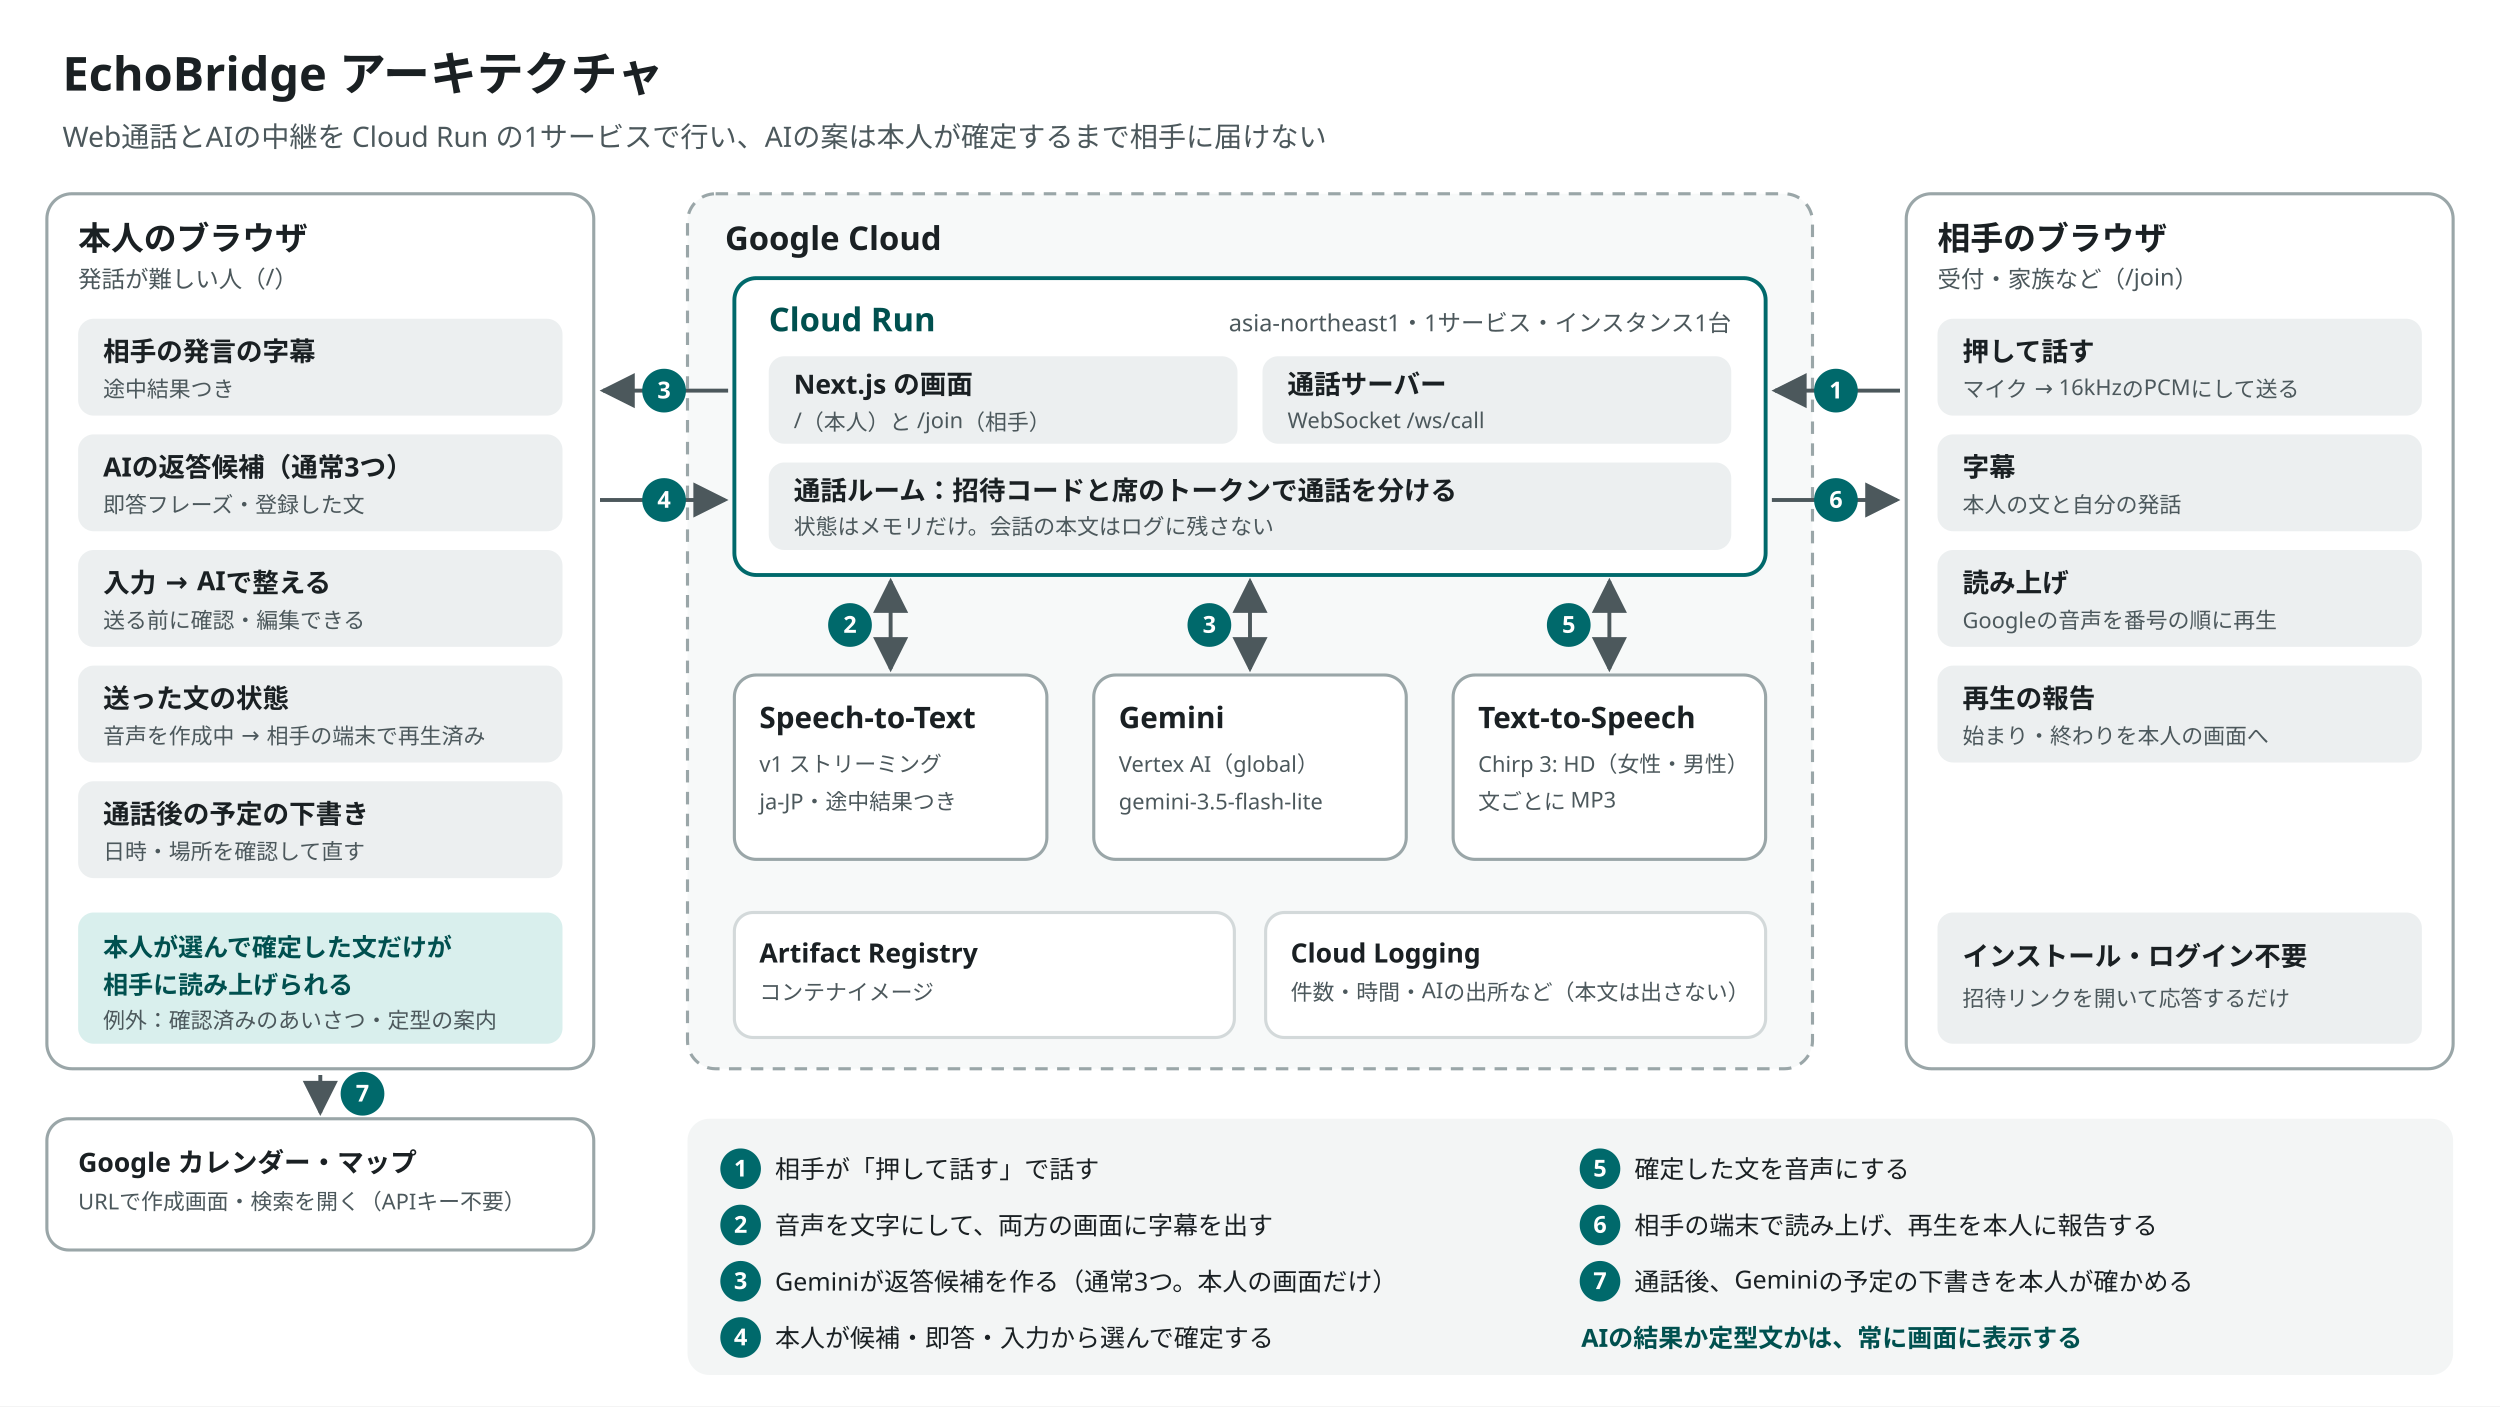
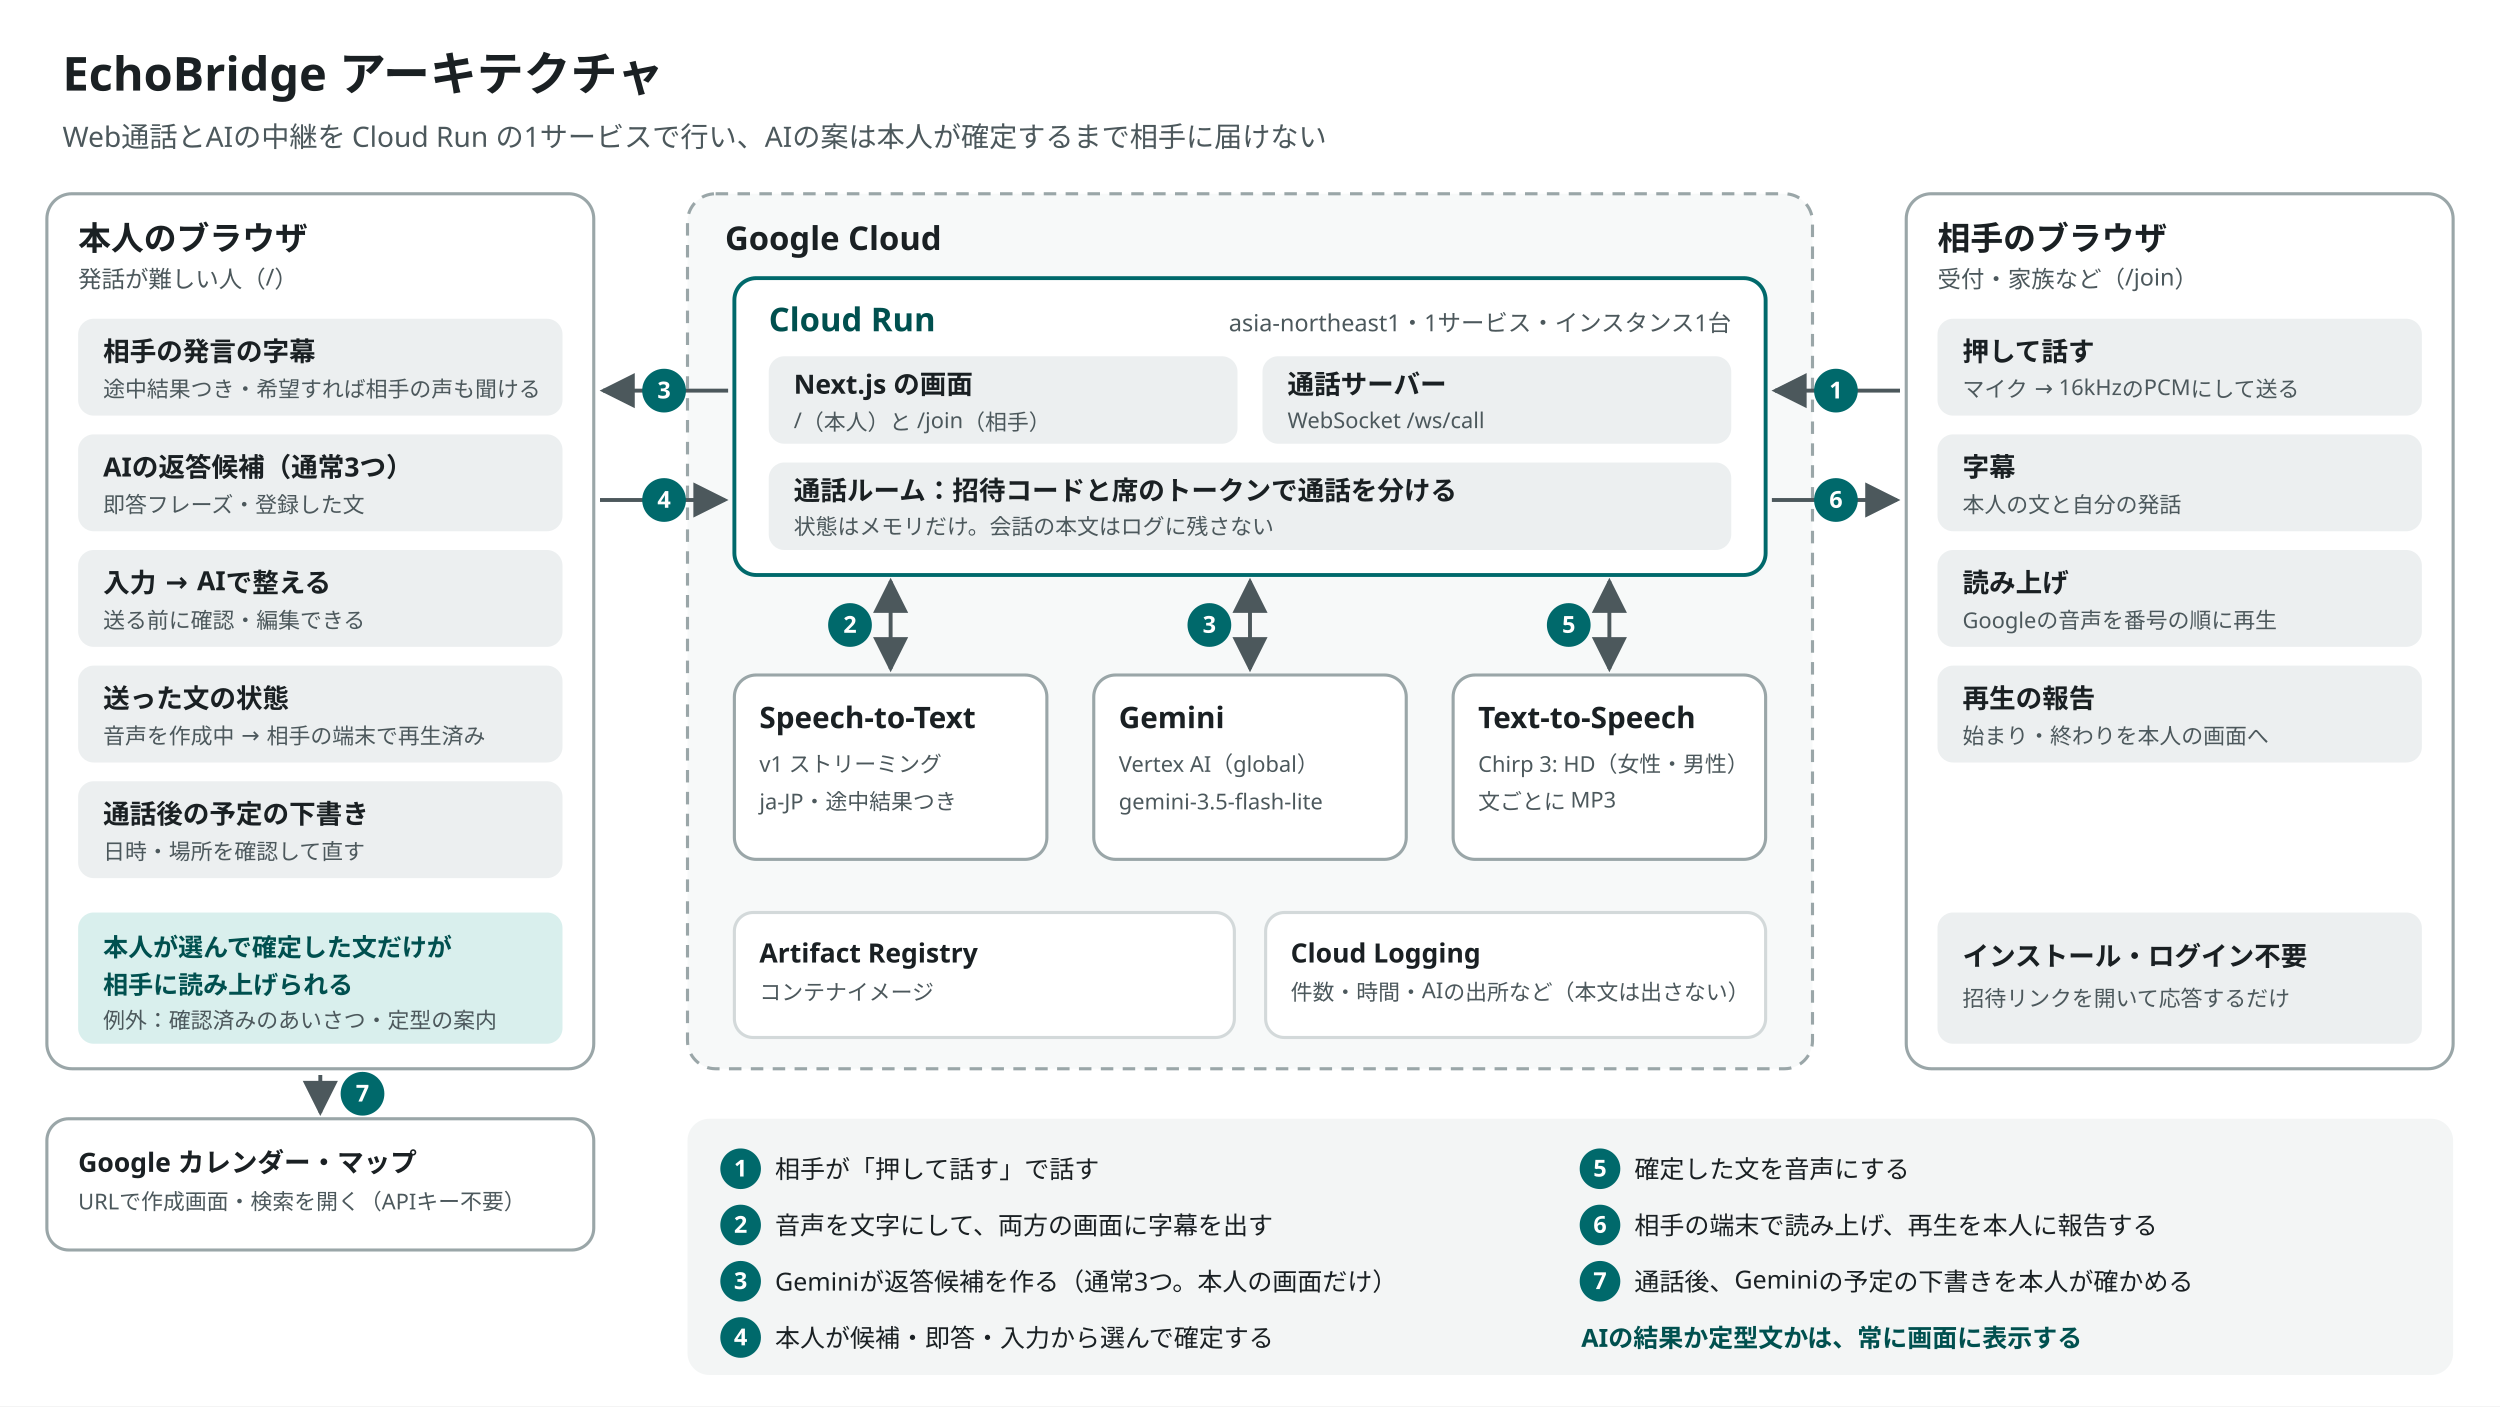
<svg xmlns="http://www.w3.org/2000/svg" viewBox="0 0 1600 900" width="1600" height="900" font-family="'BIZ UDPGothic','Yu Gothic UI','Yu Gothic','Meiryo','Noto Sans JP',sans-serif">
  <defs>
    <marker id="head" viewBox="0 0 10 10" refX="9" refY="5" markerWidth="9" markerHeight="9" orient="auto-start-reverse">
      <path d="M0 0 L10 5 L0 10 z" fill="#4c585c" />
    </marker>
    <style>
      .title { font-size: 30px; font-weight: 700; fill: #1a2023; }
      .lead { font-size: 18px; fill: #4c585c; }
      .h { font-size: 21px; font-weight: 700; fill: #1a2023; }
      .sub { font-size: 15px; fill: #4c585c; }
      .item { font-size: 17px; font-weight: 700; fill: #1a2023; }
      .detail { font-size: 14px; fill: #4c585c; }
      .api { font-size: 19px; font-weight: 700; fill: #1a2023; }
      .run { font-size: 21px; font-weight: 700; fill: #00504f; }
      .note { font-size: 16px; font-weight: 700; fill: #00504f; }
      .step { font-size: 16px; fill: #1a2023; }
      .num { font-size: 15px; font-weight: 700; fill: #ffffff; }
      .card { fill: #eceff0; }
      .flow { stroke: #4c585c; stroke-width: 2.5; fill: none; }
    </style>
  </defs>
  <rect width="1600" height="900" fill="#ffffff" />
  <text class="title" x="40" y="58">EchoBridge アーキテクチャ</text>
  <text class="lead" x="40" y="94">Web通話とAIの中継を Cloud Run の1サービスで行い、AIの案は本人が確定するまで相手に届けない</text>
  <rect x="30" y="124" width="350" height="560" rx="16" fill="#ffffff" stroke="#9aa6a8" stroke-width="2" />
  <text class="h" x="50" y="160">本人のブラウザ</text>
  <text class="sub" x="50" y="184">発話が難しい人（/）</text>
  <rect class="card" x="50" y="204" width="310" height="62" rx="10" />
  <text class="item" x="66" y="231">相手の発言の字幕</text>
-   <text class="detail" x="66" y="254">途中結果つき</text>
+   <text class="detail" x="66" y="254">途中結果つき・希望すれば相手の声も聞ける</text>
  <rect class="card" x="50" y="278" width="310" height="62" rx="10" />
  <text class="item" x="66" y="305">AIの返答候補（通常3つ）</text>
  <text class="detail" x="66" y="328">即答フレーズ・登録した文</text>
  <rect class="card" x="50" y="352" width="310" height="62" rx="10" />
  <text class="item" x="66" y="379">入力 → AIで整える</text>
  <text class="detail" x="66" y="402">送る前に確認・編集できる</text>
  <rect class="card" x="50" y="426" width="310" height="62" rx="10" />
  <text class="item" x="66" y="453">送った文の状態</text>
  <text class="detail" x="66" y="476">音声を作成中 → 相手の端末で再生済み</text>
  <rect class="card" x="50" y="500" width="310" height="62" rx="10" />
  <text class="item" x="66" y="527">通話後の予定の下書き</text>
  <text class="detail" x="66" y="550">日時・場所を確認して直す</text>
  <rect x="50" y="584" width="310" height="84" rx="10" fill="#d9efed" />
  <text class="note" x="66" y="612">本人が選んで確定した文だけが</text>
  <text class="note" x="66" y="636">相手に読み上げられる</text>
  <text class="detail" x="66" y="658">例外：確認済みのあいさつ・定型の案内</text>
  <rect x="440" y="124" width="720" height="560" rx="18" fill="#f7f9f9" stroke="#9aa6a8" stroke-width="2" stroke-dasharray="8 6" />
  <text class="h" x="464" y="160">Google Cloud</text>
  <rect x="470" y="178" width="660" height="190" rx="14" fill="#ffffff" stroke="#00696b" stroke-width="2.5" />
  <text class="run" x="492" y="212">Cloud Run</text>
  <text class="sub" x="1108" y="212" text-anchor="end">asia-northeast1・1サービス・インスタンス1台</text>
  <rect class="card" x="492" y="228" width="300" height="56" rx="10" />
  <text class="item" x="508" y="252">Next.js の画面</text>
  <text class="detail" x="508" y="274">/（本人）と /join（相手）</text>
  <rect class="card" x="808" y="228" width="300" height="56" rx="10" />
  <text class="item" x="824" y="252">通話サーバー</text>
  <text class="detail" x="824" y="274">WebSocket /ws/call</text>
  <rect class="card" x="492" y="296" width="616" height="56" rx="10" />
  <text class="item" x="508" y="320">通話ルーム：招待コードと席のトークンで通話を分ける</text>
  <text class="detail" x="508" y="342">状態はメモリだけ。会話の本文はログに残さない</text>
  <rect x="470" y="432" width="200" height="118" rx="14" fill="#ffffff" stroke="#9aa6a8" stroke-width="2" />
  <text class="api" x="486" y="466">Speech-to-Text</text>
  <text class="detail" x="486" y="494">v1 ストリーミング</text>
  <text class="detail" x="486" y="518">ja-JP・途中結果つき</text>
  <rect x="700" y="432" width="200" height="118" rx="14" fill="#ffffff" stroke="#9aa6a8" stroke-width="2" />
  <text class="api" x="716" y="466">Gemini</text>
  <text class="detail" x="716" y="494">Vertex AI（global）</text>
  <text class="detail" x="716" y="518">gemini-3.5-flash-lite</text>
  <rect x="930" y="432" width="200" height="118" rx="14" fill="#ffffff" stroke="#9aa6a8" stroke-width="2" />
  <text class="api" x="946" y="466">Text-to-Speech</text>
  <text class="detail" x="946" y="494">Chirp 3: HD（女性・男性）</text>
  <text class="detail" x="946" y="518">文ごとに MP3</text>
  <line class="flow" x1="570" y1="372" x2="570" y2="428" marker-start="url(#head)" marker-end="url(#head)" />
  <line class="flow" x1="800" y1="372" x2="800" y2="428" marker-start="url(#head)" marker-end="url(#head)" />
  <line class="flow" x1="1030" y1="372" x2="1030" y2="428" marker-start="url(#head)" marker-end="url(#head)" />
  <circle cx="544" cy="400" r="14" fill="#00696b" />
  <text class="num" x="544" y="405" text-anchor="middle">2</text>
  <circle cx="774" cy="400" r="14" fill="#00696b" />
  <text class="num" x="774" y="405" text-anchor="middle">3</text>
  <circle cx="1004" cy="400" r="14" fill="#00696b" />
  <text class="num" x="1004" y="405" text-anchor="middle">5</text>
  <rect x="470" y="584" width="320" height="80" rx="12" fill="#ffffff" stroke="#d3d9da" stroke-width="2" />
  <text class="item" x="486" y="616">Artifact Registry</text>
  <text class="detail" x="486" y="640">コンテナイメージ</text>
  <rect x="810" y="584" width="320" height="80" rx="12" fill="#ffffff" stroke="#d3d9da" stroke-width="2" />
  <text class="item" x="826" y="616">Cloud Logging</text>
  <text class="detail" x="826" y="640">件数・時間・AIの出所など（本文は出さない）</text>
  <rect x="1220" y="124" width="350" height="560" rx="16" fill="#ffffff" stroke="#9aa6a8" stroke-width="2" />
  <text class="h" x="1240" y="160">相手のブラウザ</text>
  <text class="sub" x="1240" y="184">受付・家族など（/join）</text>
  <rect class="card" x="1240" y="204" width="310" height="62" rx="10" />
  <text class="item" x="1256" y="231">押して話す</text>
  <text class="detail" x="1256" y="254">マイク → 16kHzのPCMにして送る</text>
  <rect class="card" x="1240" y="278" width="310" height="62" rx="10" />
  <text class="item" x="1256" y="305">字幕</text>
  <text class="detail" x="1256" y="328">本人の文と自分の発話</text>
  <rect class="card" x="1240" y="352" width="310" height="62" rx="10" />
  <text class="item" x="1256" y="379">読み上げ</text>
  <text class="detail" x="1256" y="402">Googleの音声を番号の順に再生</text>
  <rect class="card" x="1240" y="426" width="310" height="62" rx="10" />
  <text class="item" x="1256" y="453">再生の報告</text>
  <text class="detail" x="1256" y="476">始まり・終わりを本人の画面へ</text>
  <rect x="1240" y="584" width="310" height="84" rx="10" fill="#eceff0" />
  <text class="item" x="1256" y="618">インストール・ログイン不要</text>
  <text class="detail" x="1256" y="644">招待リンクを開いて応答するだけ</text>
  <line class="flow" x1="466" y1="250" x2="386" y2="250" marker-end="url(#head)" />
  <line class="flow" x1="384" y1="320" x2="464" y2="320" marker-end="url(#head)" />
  <circle cx="425" cy="250" r="14" fill="#00696b" />
  <text class="num" x="425" y="255" text-anchor="middle">3</text>
  <circle cx="425" cy="320" r="14" fill="#00696b" />
  <text class="num" x="425" y="325" text-anchor="middle">4</text>
  <line class="flow" x1="1216" y1="250" x2="1136" y2="250" marker-end="url(#head)" />
  <line class="flow" x1="1134" y1="320" x2="1214" y2="320" marker-end="url(#head)" />
  <circle cx="1175" cy="250" r="14" fill="#00696b" />
  <text class="num" x="1175" y="255" text-anchor="middle">1</text>
  <circle cx="1175" cy="320" r="14" fill="#00696b" />
  <text class="num" x="1175" y="325" text-anchor="middle">6</text>
  <line class="flow" x1="205" y1="688" x2="205" y2="712" marker-end="url(#head)" />
  <circle cx="232" cy="700" r="14" fill="#00696b" />
  <text class="num" x="232" y="705" text-anchor="middle">7</text>
  <rect x="30" y="716" width="350" height="84" rx="14" fill="#ffffff" stroke="#9aa6a8" stroke-width="2" />
  <text class="item" x="50" y="750">Google カレンダー・マップ</text>
  <text class="detail" x="50" y="774">URLで作成画面・検索を開く（APIキー不要）</text>
  <rect x="440" y="716" width="1130" height="164" rx="14" fill="#f3f5f5" />
  <circle cx="474" cy="748" r="13" fill="#00696b" />
  <text class="num" x="474" y="753" text-anchor="middle">1</text>
  <text class="step" x="496" y="754">相手が「押して話す」で話す</text>
  <circle cx="474" cy="784" r="13" fill="#00696b" />
  <text class="num" x="474" y="789" text-anchor="middle">2</text>
  <text class="step" x="496" y="790">音声を文字にして、両方の画面に字幕を出す</text>
  <circle cx="474" cy="820" r="13" fill="#00696b" />
  <text class="num" x="474" y="825" text-anchor="middle">3</text>
  <text class="step" x="496" y="826">Geminiが返答候補を作る（通常3つ。本人の画面だけ）</text>
  <circle cx="474" cy="856" r="13" fill="#00696b" />
  <text class="num" x="474" y="861" text-anchor="middle">4</text>
  <text class="step" x="496" y="862">本人が候補・即答・入力から選んで確定する</text>
  <circle cx="1024" cy="748" r="13" fill="#00696b" />
  <text class="num" x="1024" y="753" text-anchor="middle">5</text>
  <text class="step" x="1046" y="754">確定した文を音声にする</text>
  <circle cx="1024" cy="784" r="13" fill="#00696b" />
  <text class="num" x="1024" y="789" text-anchor="middle">6</text>
  <text class="step" x="1046" y="790">相手の端末で読み上げ、再生を本人に報告する</text>
  <circle cx="1024" cy="820" r="13" fill="#00696b" />
  <text class="num" x="1024" y="825" text-anchor="middle">7</text>
  <text class="step" x="1046" y="826">通話後、Geminiの予定の下書きを本人が確かめる</text>
  <text class="note" x="1012" y="862">AIの結果か定型文かは、常に画面に表示する</text>
</svg>
